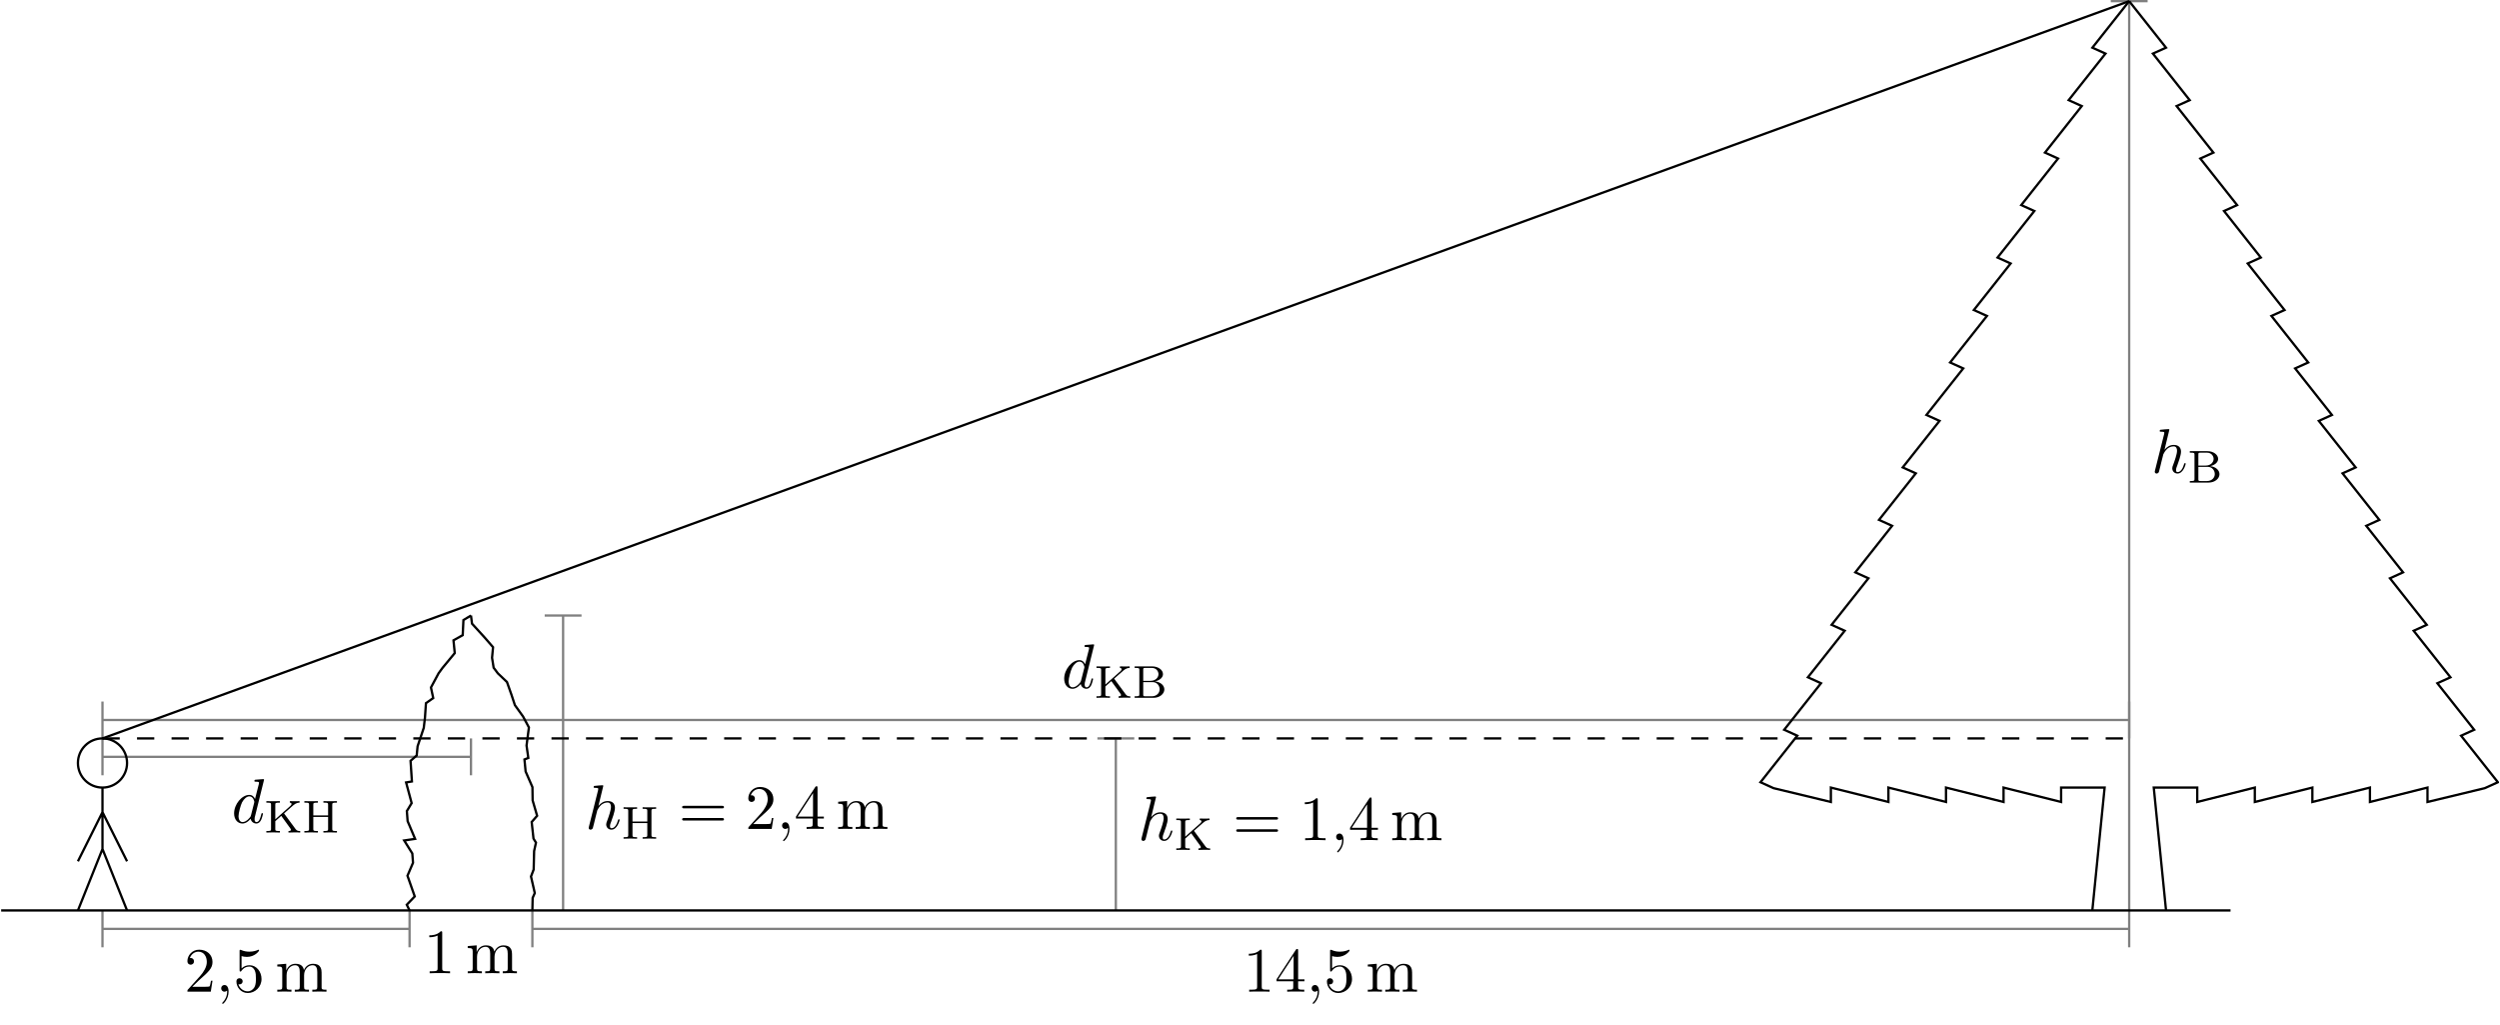
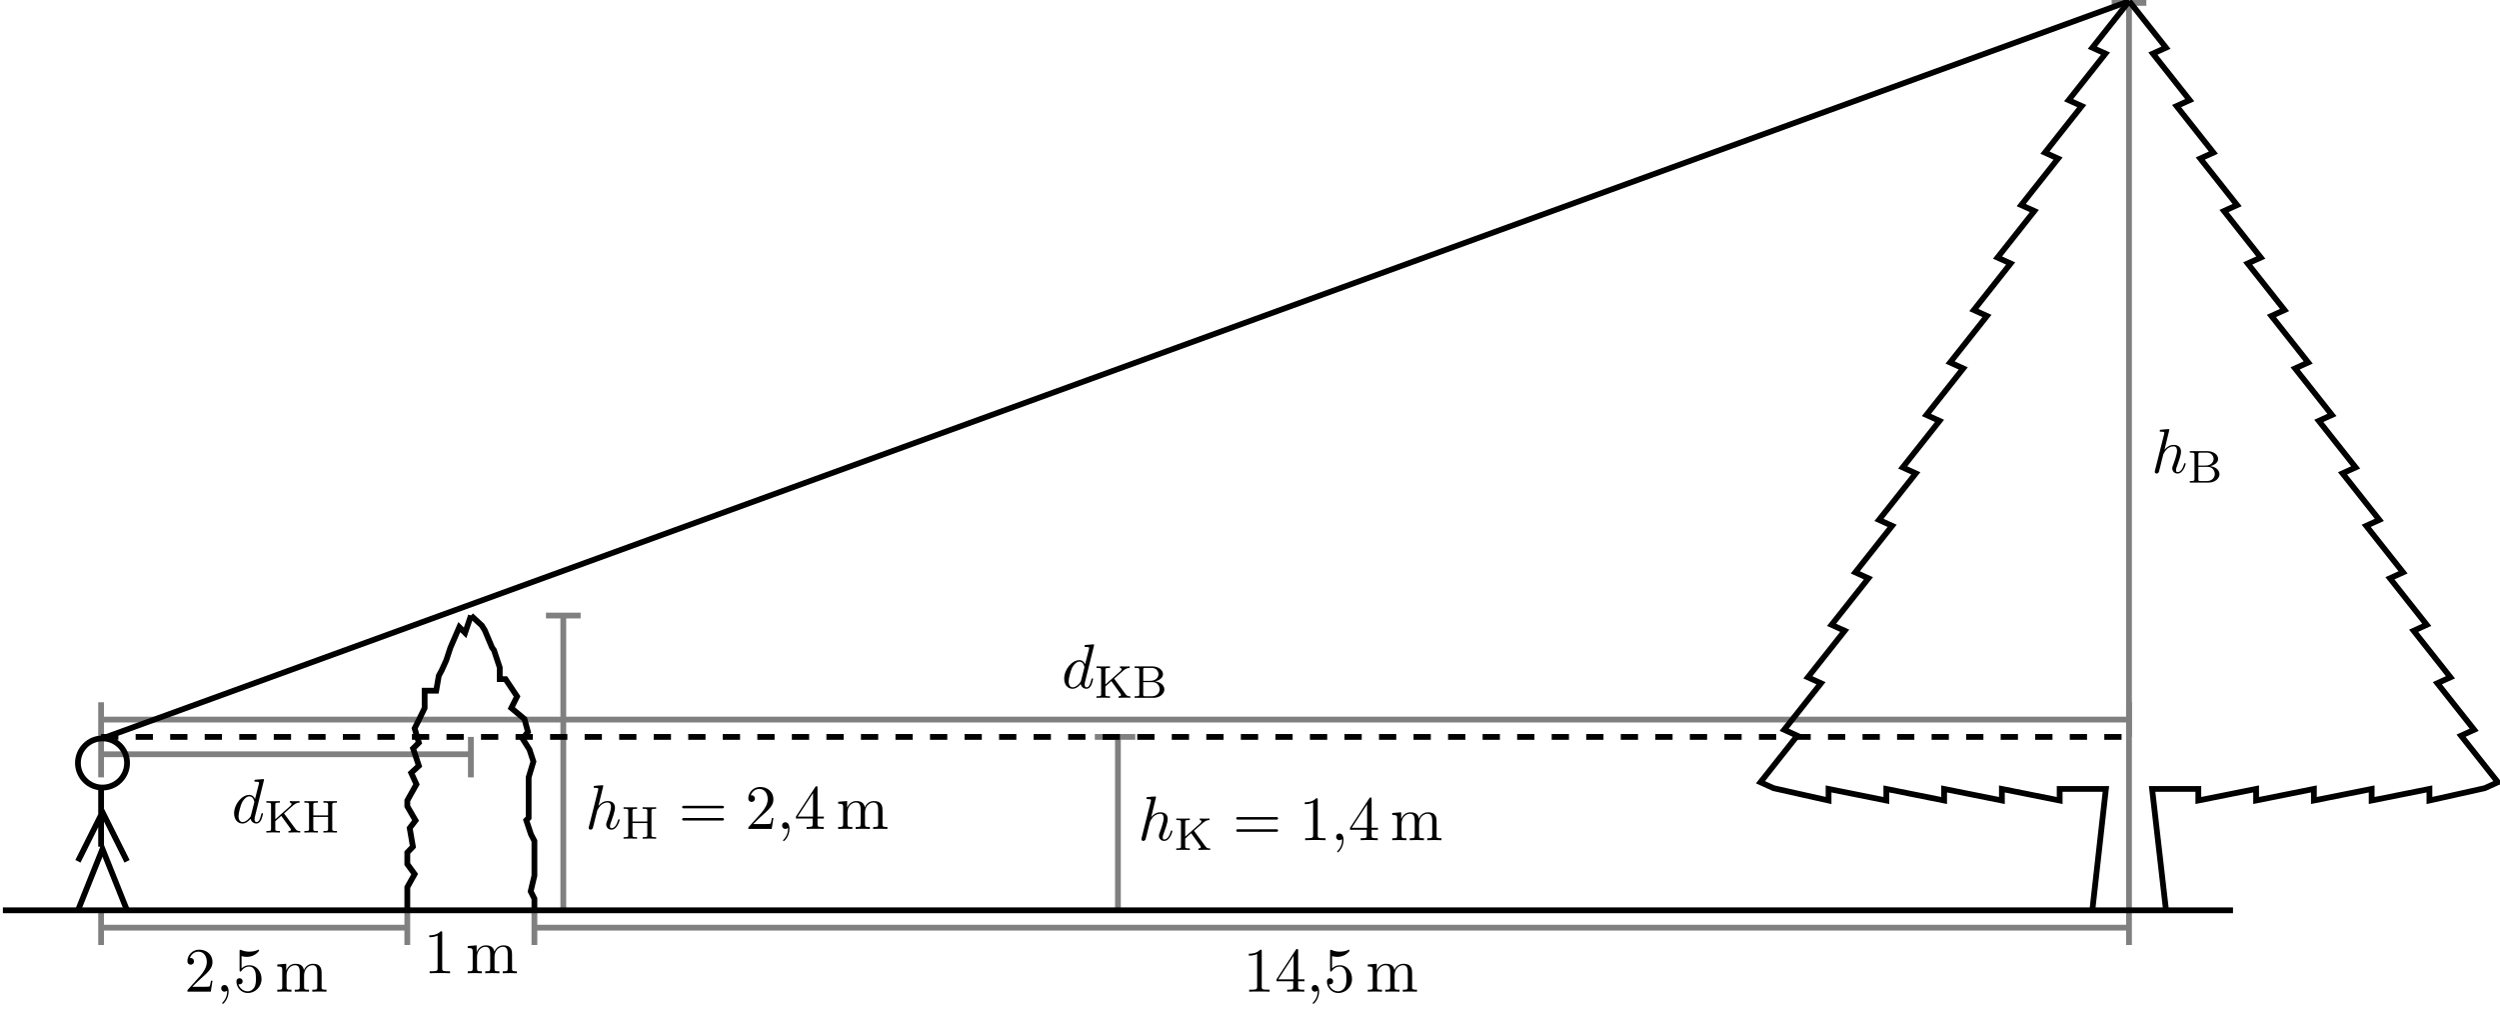
<svg xmlns="http://www.w3.org/2000/svg" xmlns:xlink="http://www.w3.org/1999/xlink" width="432.542pt" height="177.334pt" viewBox="0 0 432.542 177.334" version="1.1">
  <defs>
    <g>
      <symbol overflow="visible" id="glyph0-0">
        <path style="stroke:none;" d="" />
      </symbol>
      <symbol overflow="visible" id="glyph0-1">
-         <path style="stroke:none;" d="M 1.391 -0.844 L 2.547 -1.969 C 4.25 -3.469 4.891 -4.062 4.891 -5.141 C 4.891 -6.391 3.922 -7.266 2.578 -7.266 C 1.359 -7.266 0.547 -6.266 0.547 -5.297 C 0.547 -4.672 1.094 -4.672 1.125 -4.672 C 1.312 -4.672 1.688 -4.812 1.688 -5.25 C 1.688 -5.547 1.5 -5.828 1.109 -5.828 C 1.031 -5.828 1 -5.828 0.969 -5.812 C 1.219 -6.516 1.812 -6.922 2.438 -6.922 C 3.438 -6.922 3.906 -6.047 3.906 -5.141 C 3.906 -4.281 3.359 -3.406 2.766 -2.734 L 0.672 -0.406 C 0.547 -0.281 0.547 -0.266 0.547 0 L 4.594 0 L 4.891 -1.891 L 4.625 -1.891 C 4.562 -1.578 4.5 -1.094 4.391 -0.922 C 4.312 -0.844 3.594 -0.844 3.344 -0.844 Z M 1.391 -0.844 " />
+         <path style="stroke:none;" d="M 1.391 -0.844 L 2.547 -1.969 C 4.25 -3.469 4.891 -4.062 4.891 -5.141 C 4.891 -6.391 3.922 -7.266 2.578 -7.266 C 1.359 -7.266 0.547 -6.266 0.547 -5.297 C 0.547 -4.672 1.094 -4.672 1.125 -4.672 C 1.312 -4.672 1.688 -4.812 1.688 -5.25 C 1.688 -5.547 1.5 -5.828 1.109 -5.828 C 1.031 -5.828 1 -5.828 0.969 -5.812 C 1.219 -6.516 1.812 -6.922 2.438 -6.922 C 3.438 -6.922 3.906 -6.047 3.906 -5.141 C 3.906 -4.281 3.359 -3.406 2.766 -2.734 L 0.672 -0.406 C 0.547 -0.281 0.547 -0.266 0.547 0 L 4.594 0 L 4.891 -1.891 L 4.625 -1.891 C 4.562 -1.578 4.5 -1.094 4.391 -0.922 C 4.312 -0.844 3.594 -0.844 3.344 -0.844 Z " />
      </symbol>
      <symbol overflow="visible" id="glyph0-2">
-         <path style="stroke:none;" d="M 4.891 -2.188 C 4.891 -3.484 4 -4.578 2.828 -4.578 C 2.297 -4.578 1.828 -4.406 1.438 -4.031 L 1.438 -6.156 C 1.656 -6.078 2.016 -6.016 2.359 -6.016 C 3.703 -6.016 4.469 -7 4.469 -7.141 C 4.469 -7.203 4.438 -7.266 4.359 -7.266 C 4.359 -7.266 4.328 -7.266 4.281 -7.234 C 4.062 -7.125 3.516 -6.922 2.797 -6.922 C 2.359 -6.922 1.859 -6.984 1.344 -7.219 C 1.25 -7.25 1.234 -7.25 1.203 -7.25 C 1.094 -7.25 1.094 -7.172 1.094 -6.984 L 1.094 -3.766 C 1.094 -3.562 1.094 -3.484 1.25 -3.484 C 1.328 -3.484 1.359 -3.516 1.391 -3.578 C 1.516 -3.75 1.922 -4.344 2.797 -4.344 C 3.375 -4.344 3.641 -3.844 3.734 -3.641 C 3.906 -3.234 3.922 -2.812 3.922 -2.266 C 3.922 -1.891 3.922 -1.234 3.672 -0.781 C 3.406 -0.344 3 -0.062 2.5 -0.062 C 1.703 -0.062 1.078 -0.641 0.891 -1.281 C 0.922 -1.281 0.953 -1.266 1.078 -1.266 C 1.438 -1.266 1.625 -1.531 1.625 -1.797 C 1.625 -2.062 1.438 -2.328 1.078 -2.328 C 0.922 -2.328 0.547 -2.25 0.547 -1.75 C 0.547 -0.812 1.297 0.234 2.516 0.234 C 3.781 0.234 4.891 -0.812 4.891 -2.188 Z M 4.891 -2.188 " />
+         <path style="stroke:none;" d="M 4.891 -2.188 C 4.891 -3.484 4 -4.578 2.828 -4.578 C 2.297 -4.578 1.828 -4.406 1.438 -4.031 L 1.438 -6.156 C 1.656 -6.078 2.016 -6.016 2.359 -6.016 C 3.703 -6.016 4.469 -7 4.469 -7.141 C 4.469 -7.203 4.438 -7.266 4.359 -7.266 C 4.359 -7.266 4.328 -7.266 4.281 -7.234 C 4.062 -7.125 3.516 -6.922 2.797 -6.922 C 2.359 -6.922 1.859 -6.984 1.344 -7.219 C 1.25 -7.25 1.234 -7.25 1.203 -7.25 C 1.094 -7.25 1.094 -7.172 1.094 -6.984 L 1.094 -3.766 C 1.094 -3.562 1.094 -3.484 1.25 -3.484 C 1.328 -3.484 1.359 -3.516 1.391 -3.578 C 1.516 -3.75 1.922 -4.344 2.797 -4.344 C 3.375 -4.344 3.641 -3.844 3.734 -3.641 C 3.906 -3.234 3.922 -2.812 3.922 -2.266 C 3.922 -1.891 3.922 -1.234 3.672 -0.781 C 3.406 -0.344 3 -0.062 2.5 -0.062 C 1.703 -0.062 1.078 -0.641 0.891 -1.281 C 0.922 -1.281 0.953 -1.266 1.078 -1.266 C 1.438 -1.266 1.625 -1.531 1.625 -1.797 C 1.625 -2.062 1.438 -2.328 1.078 -2.328 C 0.922 -2.328 0.547 -2.25 0.547 -1.75 C 0.547 -0.812 1.297 0.234 2.516 0.234 C 3.781 0.234 4.891 -0.812 4.891 -2.188 Z " />
      </symbol>
      <symbol overflow="visible" id="glyph0-3">
-         <path style="stroke:none;" d="M 1.203 -3.75 L 1.203 -0.828 C 1.203 -0.344 1.078 -0.344 0.344 -0.344 L 0.344 0 C 0.734 -0.016 1.281 -0.031 1.578 -0.031 C 1.859 -0.031 2.438 -0.016 2.797 0 L 2.797 -0.344 C 2.078 -0.344 1.953 -0.344 1.953 -0.828 L 1.953 -2.828 C 1.953 -3.969 2.719 -4.578 3.422 -4.578 C 4.109 -4.578 4.234 -3.984 4.234 -3.375 L 4.234 -0.828 C 4.234 -0.344 4.109 -0.344 3.375 -0.344 L 3.375 0 C 3.766 -0.016 4.312 -0.031 4.609 -0.031 C 4.891 -0.031 5.469 -0.016 5.828 0 L 5.828 -0.344 C 5.109 -0.344 4.984 -0.344 4.984 -0.828 L 4.984 -2.828 C 4.984 -3.969 5.766 -4.578 6.453 -4.578 C 7.141 -4.578 7.266 -3.984 7.266 -3.375 L 7.266 -0.828 C 7.266 -0.344 7.141 -0.344 6.406 -0.344 L 6.406 0 C 6.797 -0.016 7.344 -0.031 7.641 -0.031 C 7.922 -0.031 8.5 -0.016 8.859 0 L 8.859 -0.344 C 8.297 -0.344 8.031 -0.344 8.016 -0.672 L 8.016 -2.75 C 8.016 -3.688 8.016 -4.031 7.672 -4.422 C 7.531 -4.609 7.172 -4.828 6.531 -4.828 C 5.609 -4.828 5.141 -4.172 4.953 -3.75 C 4.797 -4.703 3.984 -4.828 3.5 -4.828 C 2.703 -4.828 2.188 -4.359 1.891 -3.672 L 1.891 -4.828 L 0.344 -4.703 L 0.344 -4.359 C 1.109 -4.359 1.203 -4.281 1.203 -3.75 Z M 1.203 -3.75 " />
+         <path style="stroke:none;" d="M 1.203 -3.75 L 1.203 -0.828 C 1.203 -0.344 1.078 -0.344 0.344 -0.344 L 0.344 0 C 0.734 -0.016 1.281 -0.031 1.578 -0.031 C 1.859 -0.031 2.438 -0.016 2.797 0 L 2.797 -0.344 C 2.078 -0.344 1.953 -0.344 1.953 -0.828 L 1.953 -2.828 C 1.953 -3.969 2.719 -4.578 3.422 -4.578 C 4.109 -4.578 4.234 -3.984 4.234 -3.375 L 4.234 -0.828 C 4.234 -0.344 4.109 -0.344 3.375 -0.344 L 3.375 0 C 3.766 -0.016 4.312 -0.031 4.609 -0.031 C 4.891 -0.031 5.469 -0.016 5.828 0 L 5.828 -0.344 C 5.109 -0.344 4.984 -0.344 4.984 -0.828 L 4.984 -2.828 C 4.984 -3.969 5.766 -4.578 6.453 -4.578 C 7.141 -4.578 7.266 -3.984 7.266 -3.375 L 7.266 -0.828 C 7.266 -0.344 7.141 -0.344 6.406 -0.344 L 6.406 0 C 6.797 -0.016 7.344 -0.031 7.641 -0.031 C 7.922 -0.031 8.5 -0.016 8.859 0 L 8.859 -0.344 C 8.297 -0.344 8.031 -0.344 8.016 -0.672 L 8.016 -2.75 C 8.016 -3.688 8.016 -4.031 7.672 -4.422 C 7.531 -4.609 7.172 -4.828 6.531 -4.828 C 5.609 -4.828 5.141 -4.172 4.953 -3.75 C 4.797 -4.703 3.984 -4.828 3.5 -4.828 C 2.703 -4.828 2.188 -4.359 1.891 -3.672 L 1.891 -4.828 L 0.344 -4.703 L 0.344 -4.359 C 1.109 -4.359 1.203 -4.281 1.203 -3.75 Z " />
      </symbol>
      <symbol overflow="visible" id="glyph0-4">
-         <path style="stroke:none;" d="M 3.203 -6.984 C 3.203 -7.234 3.203 -7.266 2.953 -7.266 C 2.281 -6.562 1.312 -6.562 0.969 -6.562 L 0.969 -6.234 C 1.188 -6.234 1.828 -6.234 2.406 -6.516 L 2.406 -0.859 C 2.406 -0.469 2.359 -0.344 1.391 -0.344 L 1.031 -0.344 L 1.031 0 C 1.422 -0.031 2.359 -0.031 2.797 -0.031 C 3.234 -0.031 4.188 -0.031 4.562 0 L 4.562 -0.344 L 4.219 -0.344 C 3.234 -0.344 3.203 -0.453 3.203 -0.859 Z M 3.203 -6.984 " />
+         <path style="stroke:none;" d="M 3.203 -6.984 C 3.203 -7.234 3.203 -7.266 2.953 -7.266 C 2.281 -6.562 1.312 -6.562 0.969 -6.562 L 0.969 -6.234 C 1.188 -6.234 1.828 -6.234 2.406 -6.516 L 2.406 -0.859 C 2.406 -0.469 2.359 -0.344 1.391 -0.344 L 1.031 -0.344 L 1.031 0 C 1.422 -0.031 2.359 -0.031 2.797 -0.031 C 3.234 -0.031 4.188 -0.031 4.562 0 L 4.562 -0.344 L 4.219 -0.344 C 3.234 -0.344 3.203 -0.453 3.203 -0.859 Z " />
      </symbol>
      <symbol overflow="visible" id="glyph0-5">
-         <path style="stroke:none;" d="M 3.203 -1.797 L 3.203 -0.844 C 3.203 -0.453 3.188 -0.344 2.375 -0.344 L 2.156 -0.344 L 2.156 0 C 2.594 -0.031 3.156 -0.031 3.625 -0.031 C 4.078 -0.031 4.656 -0.031 5.109 0 L 5.109 -0.344 L 4.875 -0.344 C 4.062 -0.344 4.047 -0.453 4.047 -0.844 L 4.047 -1.797 L 5.141 -1.797 L 5.141 -2.141 L 4.047 -2.141 L 4.047 -7.094 C 4.047 -7.312 4.047 -7.391 3.875 -7.391 C 3.781 -7.391 3.734 -7.391 3.656 -7.25 L 0.312 -2.141 L 0.312 -1.797 Z M 3.266 -2.141 L 0.609 -2.141 L 3.266 -6.203 Z M 3.266 -2.141 " />
+         <path style="stroke:none;" d="M 3.203 -1.797 L 3.203 -0.844 C 3.203 -0.453 3.188 -0.344 2.375 -0.344 L 2.156 -0.344 L 2.156 0 C 2.594 -0.031 3.156 -0.031 3.625 -0.031 C 4.078 -0.031 4.656 -0.031 5.109 0 L 5.109 -0.344 L 4.875 -0.344 C 4.062 -0.344 4.047 -0.453 4.047 -0.844 L 4.047 -1.797 L 5.141 -1.797 L 5.141 -2.141 L 4.047 -2.141 L 4.047 -7.094 C 4.047 -7.312 4.047 -7.391 3.875 -7.391 C 3.781 -7.391 3.734 -7.391 3.656 -7.25 L 0.312 -2.141 L 0.312 -1.797 Z M 3.266 -2.141 L 0.609 -2.141 L 3.266 -6.203 Z " />
      </symbol>
      <symbol overflow="visible" id="glyph0-6">
-         <path style="stroke:none;" d="M 7.5 -3.562 C 7.656 -3.562 7.859 -3.562 7.859 -3.781 C 7.859 -4 7.656 -4 7.5 -4 L 0.969 -4 C 0.812 -4 0.609 -4 0.609 -3.781 C 0.609 -3.562 0.812 -3.562 0.984 -3.562 Z M 7.5 -1.453 C 7.656 -1.453 7.859 -1.453 7.859 -1.672 C 7.859 -1.891 7.656 -1.891 7.5 -1.891 L 0.984 -1.891 C 0.812 -1.891 0.609 -1.891 0.609 -1.672 C 0.609 -1.453 0.812 -1.453 0.969 -1.453 Z M 7.5 -1.453 " />
+         <path style="stroke:none;" d="M 7.5 -3.562 C 7.656 -3.562 7.859 -3.562 7.859 -3.781 C 7.859 -4 7.656 -4 7.5 -4 L 0.969 -4 C 0.812 -4 0.609 -4 0.609 -3.781 C 0.609 -3.562 0.812 -3.562 0.984 -3.562 Z M 7.5 -1.453 C 7.656 -1.453 7.859 -1.453 7.859 -1.672 C 7.859 -1.891 7.656 -1.891 7.5 -1.891 L 0.984 -1.891 C 0.812 -1.891 0.609 -1.891 0.609 -1.672 C 0.609 -1.453 0.812 -1.453 0.969 -1.453 Z " />
      </symbol>
      <symbol overflow="visible" id="glyph1-0">
        <path style="stroke:none;" d="" />
      </symbol>
      <symbol overflow="visible" id="glyph1-1">
-         <path style="stroke:none;" d="M 2.219 -0.016 C 2.219 -0.734 1.938 -1.156 1.516 -1.156 C 1.156 -1.156 0.938 -0.891 0.938 -0.578 C 0.938 -0.281 1.156 0 1.516 0 C 1.641 0 1.781 -0.047 1.891 -0.141 C 1.938 -0.156 1.938 -0.172 1.953 -0.172 C 1.969 -0.172 1.969 -0.156 1.969 -0.016 C 1.969 0.797 1.594 1.453 1.234 1.812 C 1.109 1.938 1.109 1.953 1.109 1.984 C 1.109 2.062 1.172 2.109 1.219 2.109 C 1.344 2.109 2.219 1.266 2.219 -0.016 Z M 2.219 -0.016 " />
+         <path style="stroke:none;" d="M 2.219 -0.016 C 2.219 -0.734 1.938 -1.156 1.516 -1.156 C 1.156 -1.156 0.938 -0.891 0.938 -0.578 C 0.938 -0.281 1.156 0 1.516 0 C 1.641 0 1.781 -0.047 1.891 -0.141 C 1.938 -0.156 1.938 -0.172 1.953 -0.172 C 1.969 -0.172 1.969 -0.156 1.969 -0.016 C 1.969 0.797 1.594 1.453 1.234 1.812 C 1.109 1.938 1.109 1.953 1.109 1.984 C 1.109 2.062 1.172 2.109 1.219 2.109 C 1.344 2.109 2.219 1.266 2.219 -0.016 Z " />
      </symbol>
      <symbol overflow="visible" id="glyph1-2">
-         <path style="stroke:none;" d="M 3.125 -7.453 C 3.125 -7.453 3.125 -7.562 2.984 -7.562 C 2.734 -7.562 1.938 -7.484 1.656 -7.453 C 1.578 -7.453 1.453 -7.438 1.453 -7.234 C 1.453 -7.109 1.547 -7.109 1.719 -7.109 C 2.234 -7.109 2.25 -7.031 2.25 -6.922 L 2.219 -6.703 L 0.641 -0.422 C 0.594 -0.266 0.594 -0.25 0.594 -0.188 C 0.594 0.062 0.812 0.125 0.922 0.125 C 1.094 0.125 1.266 -0.016 1.312 -0.156 L 1.531 -1 L 1.766 -1.969 C 1.828 -2.219 1.891 -2.453 1.953 -2.703 C 1.969 -2.766 2.062 -3.125 2.078 -3.203 C 2.109 -3.297 2.438 -3.906 2.812 -4.203 C 3.047 -4.375 3.391 -4.578 3.859 -4.578 C 4.328 -4.578 4.453 -4.203 4.453 -3.812 C 4.453 -3.234 4.031 -2.047 3.781 -1.375 C 3.688 -1.125 3.625 -1 3.625 -0.781 C 3.625 -0.266 4.016 0.125 4.531 0.125 C 5.547 0.125 5.953 -1.469 5.953 -1.562 C 5.953 -1.672 5.859 -1.672 5.828 -1.672 C 5.719 -1.672 5.719 -1.641 5.656 -1.469 C 5.5 -0.891 5.141 -0.125 4.547 -0.125 C 4.359 -0.125 4.281 -0.234 4.281 -0.484 C 4.281 -0.75 4.391 -1.016 4.484 -1.25 C 4.656 -1.719 5.141 -3.016 5.141 -3.656 C 5.141 -4.359 4.719 -4.828 3.891 -4.828 C 3.203 -4.828 2.688 -4.484 2.281 -3.984 Z M 3.125 -7.453 " />
+         <path style="stroke:none;" d="M 3.125 -7.453 C 3.125 -7.453 3.125 -7.562 2.984 -7.562 C 2.734 -7.562 1.938 -7.484 1.656 -7.453 C 1.578 -7.453 1.453 -7.438 1.453 -7.234 C 1.453 -7.109 1.547 -7.109 1.719 -7.109 C 2.234 -7.109 2.25 -7.031 2.25 -6.922 L 2.219 -6.703 L 0.641 -0.422 C 0.594 -0.266 0.594 -0.25 0.594 -0.188 C 0.594 0.062 0.812 0.125 0.922 0.125 C 1.094 0.125 1.266 -0.016 1.312 -0.156 L 1.531 -1 L 1.766 -1.969 C 1.828 -2.219 1.891 -2.453 1.953 -2.703 C 1.969 -2.766 2.062 -3.125 2.078 -3.203 C 2.109 -3.297 2.438 -3.906 2.812 -4.203 C 3.047 -4.375 3.391 -4.578 3.859 -4.578 C 4.328 -4.578 4.453 -4.203 4.453 -3.812 C 4.453 -3.234 4.031 -2.047 3.781 -1.375 C 3.688 -1.125 3.625 -1 3.625 -0.781 C 3.625 -0.266 4.016 0.125 4.531 0.125 C 5.547 0.125 5.953 -1.469 5.953 -1.562 C 5.953 -1.672 5.859 -1.672 5.828 -1.672 C 5.719 -1.672 5.719 -1.641 5.656 -1.469 C 5.5 -0.891 5.141 -0.125 4.547 -0.125 C 4.359 -0.125 4.281 -0.234 4.281 -0.484 C 4.281 -0.75 4.391 -1.016 4.484 -1.25 C 4.656 -1.719 5.141 -3.016 5.141 -3.656 C 5.141 -4.359 4.719 -4.828 3.891 -4.828 C 3.203 -4.828 2.688 -4.484 2.281 -3.984 Z " />
      </symbol>
      <symbol overflow="visible" id="glyph1-3">
-         <path style="stroke:none;" d="M 5.625 -7.453 C 5.625 -7.453 5.625 -7.562 5.484 -7.562 C 5.328 -7.562 4.281 -7.469 4.094 -7.453 C 4.016 -7.438 3.953 -7.391 3.953 -7.234 C 3.953 -7.109 4.047 -7.109 4.203 -7.109 C 4.734 -7.109 4.75 -7.031 4.75 -6.922 L 4.719 -6.703 L 4.062 -4.125 C 3.875 -4.531 3.562 -4.828 3.062 -4.828 C 1.781 -4.828 0.438 -3.219 0.438 -1.625 C 0.438 -0.594 1.031 0.125 1.891 0.125 C 2.109 0.125 2.656 0.078 3.297 -0.703 C 3.391 -0.234 3.781 0.125 4.297 0.125 C 4.672 0.125 4.922 -0.125 5.109 -0.484 C 5.297 -0.875 5.438 -1.531 5.438 -1.562 C 5.438 -1.672 5.328 -1.672 5.297 -1.672 C 5.188 -1.672 5.188 -1.625 5.141 -1.469 C 4.969 -0.766 4.766 -0.125 4.312 -0.125 C 4.031 -0.125 3.984 -0.406 3.984 -0.625 C 3.984 -0.891 4.016 -0.953 4.062 -1.141 Z M 3.359 -1.297 C 3.297 -1.094 3.297 -1.078 3.141 -0.891 C 2.656 -0.297 2.219 -0.125 1.906 -0.125 C 1.359 -0.125 1.203 -0.719 1.203 -1.141 C 1.203 -1.688 1.562 -3.031 1.812 -3.531 C 2.156 -4.172 2.641 -4.578 3.078 -4.578 C 3.781 -4.578 3.938 -3.688 3.938 -3.625 C 3.938 -3.562 3.922 -3.484 3.906 -3.438 Z M 3.359 -1.297 " />
+         <path style="stroke:none;" d="M 5.625 -7.453 C 5.625 -7.453 5.625 -7.562 5.484 -7.562 C 5.328 -7.562 4.281 -7.469 4.094 -7.453 C 4.016 -7.438 3.953 -7.391 3.953 -7.234 C 3.953 -7.109 4.047 -7.109 4.203 -7.109 C 4.734 -7.109 4.75 -7.031 4.75 -6.922 L 4.719 -6.703 L 4.062 -4.125 C 3.875 -4.531 3.562 -4.828 3.062 -4.828 C 1.781 -4.828 0.438 -3.219 0.438 -1.625 C 0.438 -0.594 1.031 0.125 1.891 0.125 C 2.109 0.125 2.656 0.078 3.297 -0.703 C 3.391 -0.234 3.781 0.125 4.297 0.125 C 4.672 0.125 4.922 -0.125 5.109 -0.484 C 5.297 -0.875 5.438 -1.531 5.438 -1.562 C 5.438 -1.672 5.328 -1.672 5.297 -1.672 C 5.188 -1.672 5.188 -1.625 5.141 -1.469 C 4.969 -0.766 4.766 -0.125 4.312 -0.125 C 4.031 -0.125 3.984 -0.406 3.984 -0.625 C 3.984 -0.891 4.016 -0.953 4.062 -1.141 Z M 3.359 -1.297 C 3.297 -1.094 3.297 -1.078 3.141 -0.891 C 2.656 -0.297 2.219 -0.125 1.906 -0.125 C 1.359 -0.125 1.203 -0.719 1.203 -1.141 C 1.203 -1.688 1.562 -3.031 1.812 -3.531 C 2.156 -4.172 2.641 -4.578 3.078 -4.578 C 3.781 -4.578 3.938 -3.688 3.938 -3.625 C 3.938 -3.562 3.922 -3.484 3.906 -3.438 Z " />
      </symbol>
      <symbol overflow="visible" id="glyph2-0">
        <path style="stroke:none;" d="" />
      </symbol>
      <symbol overflow="visible" id="glyph2-1">
-         <path style="stroke:none;" d="M 3.406 -3.312 L 4.969 -4.688 C 5.484 -5.156 5.906 -5.172 6.094 -5.172 L 6.094 -5.438 C 5.781 -5.422 5.766 -5.422 5.359 -5.422 C 4.953 -5.422 4.922 -5.422 4.406 -5.438 L 4.406 -5.172 C 4.562 -5.172 4.703 -5.094 4.703 -4.938 C 4.703 -4.875 4.672 -4.766 4.531 -4.641 L 1.891 -2.297 L 1.891 -4.797 C 1.891 -5.094 1.906 -5.172 2.516 -5.172 L 2.688 -5.172 L 2.688 -5.438 C 2.016 -5.422 2 -5.422 1.516 -5.422 C 1.047 -5.422 1.031 -5.422 0.344 -5.438 L 0.344 -5.172 L 0.531 -5.172 C 1.141 -5.172 1.156 -5.094 1.156 -4.797 L 1.156 -0.641 C 1.156 -0.344 1.141 -0.266 0.531 -0.266 L 0.344 -0.266 L 0.344 0 C 1.031 -0.031 1.047 -0.031 1.516 -0.031 C 2 -0.031 2.016 -0.031 2.688 0 L 2.688 -0.266 L 2.516 -0.266 C 1.906 -0.266 1.891 -0.344 1.891 -0.641 L 1.891 -1.969 L 2.922 -2.891 L 4.469 -0.75 C 4.547 -0.656 4.594 -0.578 4.594 -0.484 C 4.594 -0.266 4.312 -0.266 4.172 -0.266 L 4.172 0 C 4.859 -0.031 4.875 -0.031 5.266 -0.031 C 5.484 -0.031 5.922 -0.031 6.203 0 L 6.203 -0.266 C 5.922 -0.266 5.656 -0.266 5.422 -0.578 Z M 3.406 -3.312 " />
+         <path style="stroke:none;" d="M 3.406 -3.312 L 4.969 -4.688 C 5.484 -5.156 5.906 -5.172 6.094 -5.172 L 6.094 -5.438 C 5.781 -5.422 5.766 -5.422 5.359 -5.422 C 4.953 -5.422 4.922 -5.422 4.406 -5.438 L 4.406 -5.172 C 4.562 -5.172 4.703 -5.094 4.703 -4.938 C 4.703 -4.875 4.672 -4.766 4.531 -4.641 L 1.891 -2.297 L 1.891 -4.797 C 1.891 -5.094 1.906 -5.172 2.516 -5.172 L 2.688 -5.172 L 2.688 -5.438 C 2.016 -5.422 2 -5.422 1.516 -5.422 C 1.047 -5.422 1.031 -5.422 0.344 -5.438 L 0.344 -5.172 L 0.531 -5.172 C 1.141 -5.172 1.156 -5.094 1.156 -4.797 L 1.156 -0.641 C 1.156 -0.344 1.141 -0.266 0.531 -0.266 L 0.344 -0.266 L 0.344 0 C 1.031 -0.031 1.047 -0.031 1.516 -0.031 C 2 -0.031 2.016 -0.031 2.688 0 L 2.688 -0.266 L 2.516 -0.266 C 1.906 -0.266 1.891 -0.344 1.891 -0.641 L 1.891 -1.969 L 2.922 -2.891 L 4.469 -0.75 C 4.547 -0.656 4.594 -0.578 4.594 -0.484 C 4.594 -0.266 4.312 -0.266 4.172 -0.266 L 4.172 0 C 4.859 -0.031 4.875 -0.031 5.266 -0.031 C 5.484 -0.031 5.922 -0.031 6.203 0 L 6.203 -0.266 C 5.922 -0.266 5.656 -0.266 5.422 -0.578 Z " />
      </symbol>
      <symbol overflow="visible" id="glyph2-2">
-         <path style="stroke:none;" d="M 0.375 -5.438 L 0.375 -5.172 L 0.562 -5.172 C 1.172 -5.172 1.188 -5.094 1.188 -4.797 L 1.188 -0.641 C 1.188 -0.344 1.172 -0.266 0.562 -0.266 L 0.375 -0.266 L 0.375 0 L 3.641 0 C 4.734 0 5.516 -0.703 5.516 -1.453 C 5.516 -2.109 4.906 -2.734 3.906 -2.844 C 4.766 -3.031 5.281 -3.547 5.281 -4.094 C 5.281 -4.812 4.484 -5.438 3.406 -5.438 Z M 1.859 -2.938 L 1.859 -4.859 C 1.859 -5.125 1.875 -5.172 2.25 -5.172 L 3.359 -5.172 C 4.141 -5.172 4.5 -4.562 4.5 -4.094 C 4.5 -3.547 4.031 -2.938 3.109 -2.938 Z M 2.25 -0.266 C 1.875 -0.266 1.859 -0.312 1.859 -0.594 L 1.859 -2.719 L 3.484 -2.719 C 4.25 -2.719 4.703 -2.094 4.703 -1.469 C 4.703 -0.828 4.172 -0.266 3.359 -0.266 Z M 2.25 -0.266 " />
+         <path style="stroke:none;" d="M 0.375 -5.438 L 0.375 -5.172 L 0.562 -5.172 C 1.172 -5.172 1.188 -5.094 1.188 -4.797 L 1.188 -0.641 C 1.188 -0.344 1.172 -0.266 0.562 -0.266 L 0.375 -0.266 L 0.375 0 L 3.641 0 C 4.734 0 5.516 -0.703 5.516 -1.453 C 5.516 -2.109 4.906 -2.734 3.906 -2.844 C 4.766 -3.031 5.281 -3.547 5.281 -4.094 C 5.281 -4.812 4.484 -5.438 3.406 -5.438 Z M 1.859 -2.938 L 1.859 -4.859 C 1.859 -5.125 1.875 -5.172 2.25 -5.172 L 3.359 -5.172 C 4.141 -5.172 4.5 -4.562 4.5 -4.094 C 4.5 -3.547 4.031 -2.938 3.109 -2.938 Z M 2.25 -0.266 C 1.875 -0.266 1.859 -0.312 1.859 -0.594 L 1.859 -2.719 L 3.484 -2.719 C 4.25 -2.719 4.703 -2.094 4.703 -1.469 C 4.703 -0.828 4.172 -0.266 3.359 -0.266 Z " />
      </symbol>
      <symbol overflow="visible" id="glyph2-3">
-         <path style="stroke:none;" d="M 5.172 -4.797 C 5.172 -5.094 5.203 -5.172 5.812 -5.172 L 5.984 -5.172 L 5.984 -5.438 C 5.312 -5.422 5.297 -5.422 4.812 -5.422 C 4.328 -5.422 4.312 -5.422 3.641 -5.438 L 3.641 -5.172 L 3.812 -5.172 C 4.438 -5.172 4.453 -5.094 4.453 -4.797 L 4.453 -2.969 L 1.891 -2.969 L 1.891 -4.797 C 1.891 -5.094 1.906 -5.172 2.516 -5.172 L 2.688 -5.172 L 2.688 -5.438 C 2.016 -5.422 2 -5.422 1.516 -5.422 C 1.047 -5.422 1.031 -5.422 0.344 -5.438 L 0.344 -5.172 L 0.531 -5.172 C 1.141 -5.172 1.156 -5.094 1.156 -4.797 L 1.156 -0.641 C 1.156 -0.344 1.141 -0.266 0.531 -0.266 L 0.344 -0.266 L 0.344 0 C 1.031 -0.031 1.047 -0.031 1.516 -0.031 C 2 -0.031 2.016 -0.031 2.688 0 L 2.688 -0.266 L 2.516 -0.266 C 1.906 -0.266 1.891 -0.344 1.891 -0.641 L 1.891 -2.703 L 4.453 -2.703 L 4.453 -0.641 C 4.453 -0.344 4.438 -0.266 3.812 -0.266 L 3.641 -0.266 L 3.641 0 C 4.312 -0.031 4.328 -0.031 4.812 -0.031 C 5.297 -0.031 5.312 -0.031 5.984 0 L 5.984 -0.266 L 5.812 -0.266 C 5.203 -0.266 5.172 -0.344 5.172 -0.641 Z M 5.172 -4.797 " />
+         <path style="stroke:none;" d="M 5.172 -4.797 C 5.172 -5.094 5.203 -5.172 5.812 -5.172 L 5.984 -5.172 L 5.984 -5.438 C 5.312 -5.422 5.297 -5.422 4.812 -5.422 C 4.328 -5.422 4.312 -5.422 3.641 -5.438 L 3.641 -5.172 L 3.812 -5.172 C 4.438 -5.172 4.453 -5.094 4.453 -4.797 L 4.453 -2.969 L 1.891 -2.969 L 1.891 -4.797 C 1.891 -5.094 1.906 -5.172 2.516 -5.172 L 2.688 -5.172 L 2.688 -5.438 C 2.016 -5.422 2 -5.422 1.516 -5.422 C 1.047 -5.422 1.031 -5.422 0.344 -5.438 L 0.344 -5.172 L 0.531 -5.172 C 1.141 -5.172 1.156 -5.094 1.156 -4.797 L 1.156 -0.641 C 1.156 -0.344 1.141 -0.266 0.531 -0.266 L 0.344 -0.266 L 0.344 0 C 1.031 -0.031 1.047 -0.031 1.516 -0.031 C 2 -0.031 2.016 -0.031 2.688 0 L 2.688 -0.266 L 2.516 -0.266 C 1.906 -0.266 1.891 -0.344 1.891 -0.641 L 1.891 -2.703 L 4.453 -2.703 L 4.453 -0.641 C 4.453 -0.344 4.438 -0.266 3.812 -0.266 L 3.641 -0.266 L 3.641 0 C 4.312 -0.031 4.328 -0.031 4.812 -0.031 C 5.297 -0.031 5.312 -0.031 5.984 0 L 5.984 -0.266 L 5.812 -0.266 C 5.203 -0.266 5.172 -0.344 5.172 -0.641 Z " />
      </symbol>
    </g>
-     <clipPath id="clip1">
-       <path d="M 362 0 L 432.543 0 L 432.543 164 L 362 164 Z M 362 0 " />
-     </clipPath>
  </defs>
  <g id="surface1">
-     <path style="fill:none;stroke-width:0.399;stroke-linecap:butt;stroke-linejoin:miter;stroke:rgb(50%,50%,50%);stroke-opacity:1;stroke-miterlimit:10;" d="M -0.002 -0.001 L -0.002 -6.376 M -0.002 -3.189 L 53.151 -3.189 M 53.151 -6.376 L 53.151 -0.001 " transform="matrix(1,0,0,-1,17.74,157.522)" />
+     <path style="fill:none;stroke-width:1;stroke-linecap:butt;stroke-linejoin:miter;stroke:rgb(50%,50%,50%);stroke-opacity:1;stroke-miterlimit:10;" d="M -0.24 0.022 L -0.24 -5.978 M -0.24 -2.978 L 52.76 -2.978 M 52.76 -5.978 L 52.76 0.022 " transform="matrix(1,0,0,-1,17.74,157.522)" />
    <g style="fill:rgb(0%,0%,0%);fill-opacity:1;">
      <use xlink:href="#glyph0-1" x="31.89" y="171.577" />
    </g>
    <g style="fill:rgb(0%,0%,0%);fill-opacity:1;">
      <use xlink:href="#glyph1-1" x="37.345" y="171.577" />
    </g>
    <g style="fill:rgb(0%,0%,0%);fill-opacity:1;">
      <use xlink:href="#glyph0-2" x="40.375" y="171.577" />
    </g>
    <g style="fill:rgb(0%,0%,0%);fill-opacity:1;">
      <use xlink:href="#glyph0-3" x="47.651" y="171.577" />
    </g>
-     <path style="fill:none;stroke-width:0.399;stroke-linecap:butt;stroke-linejoin:miter;stroke:rgb(50%,50%,50%);stroke-opacity:1;stroke-miterlimit:10;" d="M 74.408 -0.001 L 74.408 -6.376 M 74.408 -3.189 L 350.791 -3.189 M 350.791 -6.376 L 350.791 -0.001 " transform="matrix(1,0,0,-1,17.74,157.522)" />
+     <path style="fill:none;stroke-width:1;stroke-linecap:butt;stroke-linejoin:miter;stroke:rgb(50%,50%,50%);stroke-opacity:1;stroke-miterlimit:10;" d="M 74.76 0.022 L 74.76 -5.978 M 74.76 -2.978 L 350.76 -2.978 M 350.76 -5.978 L 350.76 0.022 " transform="matrix(1,0,0,-1,17.74,157.522)" />
    <g style="fill:rgb(0%,0%,0%);fill-opacity:1;">
      <use xlink:href="#glyph0-4" x="215.186" y="171.577" />
      <use xlink:href="#glyph0-5" x="220.641" y="171.577" />
    </g>
    <g style="fill:rgb(0%,0%,0%);fill-opacity:1;">
      <use xlink:href="#glyph1-1" x="226.096" y="171.577" />
    </g>
    <g style="fill:rgb(0%,0%,0%);fill-opacity:1;">
      <use xlink:href="#glyph0-2" x="229.126" y="171.577" />
    </g>
    <g style="fill:rgb(0%,0%,0%);fill-opacity:1;">
      <use xlink:href="#glyph0-3" x="236.402" y="171.577" />
    </g>
    <g style="fill:rgb(0%,0%,0%);fill-opacity:1;">
      <use xlink:href="#glyph0-4" x="73.337" y="168.388" />
    </g>
    <g style="fill:rgb(0%,0%,0%);fill-opacity:1;">
      <use xlink:href="#glyph0-3" x="80.613" y="168.388" />
    </g>
-     <path style="fill:none;stroke-width:0.399;stroke-linecap:butt;stroke-linejoin:miter;stroke:rgb(50%,50%,50%);stroke-opacity:1;stroke-miterlimit:10;" d="M 175.397 -0.001 L 175.397 29.764 M 172.205 29.764 L 178.584 29.764 " transform="matrix(1,0,0,-1,17.74,157.522)" />
+     <path style="fill:none;stroke-width:1;stroke-linecap:butt;stroke-linejoin:miter;stroke:rgb(50%,50%,50%);stroke-opacity:1;stroke-miterlimit:10;" d="M 175.76 0.022 L 175.76 30.022 M 171.76 30.022 L 178.76 30.022 " transform="matrix(1,0,0,-1,17.74,157.522)" />
    <g style="fill:rgb(0%,0%,0%);fill-opacity:1;">
      <use xlink:href="#glyph1-2" x="196.968" y="145.368" />
    </g>
    <g style="fill:rgb(0%,0%,0%);fill-opacity:1;">
      <use xlink:href="#glyph2-1" x="203.254" y="147.056" />
    </g>
    <g style="fill:rgb(0%,0%,0%);fill-opacity:1;">
      <use xlink:href="#glyph0-6" x="213.36" y="145.368" />
    </g>
    <g style="fill:rgb(0%,0%,0%);fill-opacity:1;">
      <use xlink:href="#glyph0-4" x="224.878" y="145.368" />
    </g>
    <g style="fill:rgb(0%,0%,0%);fill-opacity:1;">
      <use xlink:href="#glyph1-1" x="230.33" y="145.368" />
    </g>
    <g style="fill:rgb(0%,0%,0%);fill-opacity:1;">
      <use xlink:href="#glyph0-5" x="233.36" y="145.368" />
    </g>
    <g style="fill:rgb(0%,0%,0%);fill-opacity:1;">
      <use xlink:href="#glyph0-3" x="240.636" y="145.368" />
    </g>
-     <path style="fill:none;stroke-width:0.399;stroke-linecap:butt;stroke-linejoin:miter;stroke:rgb(50%,50%,50%);stroke-opacity:1;stroke-miterlimit:10;" d="M 350.791 -0.001 L 350.791 157.323 M 347.604 157.323 L 353.983 157.323 " transform="matrix(1,0,0,-1,17.74,157.522)" />
+     <path style="fill:none;stroke-width:1;stroke-linecap:butt;stroke-linejoin:miter;stroke:rgb(50%,50%,50%);stroke-opacity:1;stroke-miterlimit:10;" d="M 350.76 0.022 L 350.76 157.022 M 347.76 157.022 L 353.76 157.022 " transform="matrix(1,0,0,-1,17.74,157.522)" />
    <g style="fill:rgb(0%,0%,0%);fill-opacity:1;">
      <use xlink:href="#glyph1-2" x="372.362" y="81.805" />
    </g>
    <g style="fill:rgb(0%,0%,0%);fill-opacity:1;">
      <use xlink:href="#glyph2-2" x="378.647" y="83.493" />
    </g>
-     <path style="fill:none;stroke-width:0.399;stroke-linecap:butt;stroke-linejoin:miter;stroke:rgb(50%,50%,50%);stroke-opacity:1;stroke-miterlimit:10;" d="M 79.725 -0.001 L 79.725 51.026 M 76.537 51.026 L 82.916 51.026 " transform="matrix(1,0,0,-1,17.74,157.522)" />
+     <path style="fill:none;stroke-width:1;stroke-linecap:butt;stroke-linejoin:miter;stroke:rgb(50%,50%,50%);stroke-opacity:1;stroke-miterlimit:10;" d="M 79.76 0.022 L 79.76 51.022 M 76.76 51.022 L 82.76 51.022 " transform="matrix(1,0,0,-1,17.74,157.522)" />
    <g style="fill:rgb(0%,0%,0%);fill-opacity:1;">
      <use xlink:href="#glyph1-2" x="101.299" y="143.422" />
    </g>
    <g style="fill:rgb(0%,0%,0%);fill-opacity:1;">
      <use xlink:href="#glyph2-3" x="107.585" y="145.11" />
    </g>
    <g style="fill:rgb(0%,0%,0%);fill-opacity:1;">
      <use xlink:href="#glyph0-6" x="117.456" y="143.422" />
    </g>
    <g style="fill:rgb(0%,0%,0%);fill-opacity:1;">
      <use xlink:href="#glyph0-1" x="128.974" y="143.422" />
    </g>
    <g style="fill:rgb(0%,0%,0%);fill-opacity:1;">
      <use xlink:href="#glyph1-1" x="134.426" y="143.422" />
    </g>
    <g style="fill:rgb(0%,0%,0%);fill-opacity:1;">
      <use xlink:href="#glyph0-5" x="137.456" y="143.422" />
    </g>
    <g style="fill:rgb(0%,0%,0%);fill-opacity:1;">
      <use xlink:href="#glyph0-3" x="144.732" y="143.422" />
    </g>
-     <path style="fill:none;stroke-width:0.399;stroke-linecap:butt;stroke-linejoin:miter;stroke:rgb(50%,50%,50%);stroke-opacity:1;stroke-miterlimit:10;" d="M -0.002 29.764 L -0.002 23.385 M -0.002 26.577 L 63.78 26.577 M 63.78 23.385 L 63.78 29.764 " transform="matrix(1,0,0,-1,17.74,157.522)" />
+     <path style="fill:none;stroke-width:1;stroke-linecap:butt;stroke-linejoin:miter;stroke:rgb(50%,50%,50%);stroke-opacity:1;stroke-miterlimit:10;" d="M -0.24 30.022 L -0.24 23.022 M -0.24 27.022 L 63.76 27.022 M 63.76 23.022 L 63.76 30.022 " transform="matrix(1,0,0,-1,17.74,157.522)" />
    <g style="fill:rgb(0%,0%,0%);fill-opacity:1;">
      <use xlink:href="#glyph1-3" x="40.081" y="142.359" />
    </g>
    <g style="fill:rgb(0%,0%,0%);fill-opacity:1;">
      <use xlink:href="#glyph2-1" x="45.759" y="144.047" />
      <use xlink:href="#glyph2-3" x="52.338" y="144.047" />
    </g>
-     <path style="fill:none;stroke-width:0.399;stroke-linecap:butt;stroke-linejoin:miter;stroke:rgb(50%,50%,50%);stroke-opacity:1;stroke-miterlimit:10;" d="M -0.002 29.764 L -0.002 36.143 M -0.002 32.952 L 350.791 32.952 M 350.791 36.143 L 350.791 29.764 " transform="matrix(1,0,0,-1,17.74,157.522)" />
+     <path style="fill:none;stroke-width:1;stroke-linecap:butt;stroke-linejoin:miter;stroke:rgb(50%,50%,50%);stroke-opacity:1;stroke-miterlimit:10;" d="M -0.24 30.022 L -0.24 36.022 M -0.24 33.022 L 350.76 33.022 M 350.76 36.022 L 350.76 30.022 " transform="matrix(1,0,0,-1,17.74,157.522)" />
    <g style="fill:rgb(0%,0%,0%);fill-opacity:1;">
      <use xlink:href="#glyph1-3" x="183.759" y="119.046" />
    </g>
    <g style="fill:rgb(0%,0%,0%);fill-opacity:1;">
      <use xlink:href="#glyph2-1" x="189.437" y="120.734" />
      <use xlink:href="#glyph2-2" x="196.016" y="120.734" />
    </g>
-     <path style="fill:none;stroke-width:0.399;stroke-linecap:butt;stroke-linejoin:miter;stroke:rgb(0%,0%,0%);stroke-opacity:1;stroke-miterlimit:10;" d="M -4.252 -0.001 L -0.002 10.631 L 4.252 -0.001 M -0.002 10.631 L -0.002 21.26 M -4.252 8.502 L -0.002 17.006 L 4.252 8.502 M 4.252 25.51 C 4.252 27.862 2.35 29.764 -0.002 29.764 C -2.349 29.764 -4.252 27.862 -4.252 25.51 C -4.252 23.163 -2.349 21.26 -0.002 21.26 C 2.35 21.26 4.252 23.163 4.252 25.51 Z M 4.252 25.51 " transform="matrix(1,0,0,-1,17.74,157.522)" />
-     <path style="fill:none;stroke-width:0.399;stroke-linecap:butt;stroke-linejoin:miter;stroke:rgb(0%,0%,0%);stroke-opacity:1;stroke-miterlimit:10;" d="M 63.78 51.026 L 62.475 50.245 L 62.35 47.631 L 60.752 46.733 L 60.971 44.526 L 58.858 41.971 L 58.174 41.034 L 56.854 38.573 L 57.244 36.745 L 55.987 35.862 L 55.819 33.389 L 55.608 31.592 L 54.541 28.405 L 54.385 26.815 L 53.322 25.885 L 53.557 22.315 L 52.549 22.147 L 53.51 18.569 L 52.682 17.194 L 52.815 15.448 L 54.108 12.385 L 52.217 12.108 L 53.627 9.854 L 53.748 8.245 L 52.787 6.006 L 54.045 2.424 L 52.666 0.987 L 53.151 0.01 " transform="matrix(1,0,0,-1,17.74,157.522)" />
-     <path style="fill:none;stroke-width:0.399;stroke-linecap:butt;stroke-linejoin:miter;stroke:rgb(0%,0%,0%);stroke-opacity:1;stroke-miterlimit:10;" d="M 63.78 51.026 L 63.959 49.62 L 66.17 47.194 L 67.6 45.545 L 67.428 43.713 L 67.701 42.002 L 68.432 41.022 L 70.01 39.522 L 70.795 37.299 L 71.381 35.522 L 72.791 33.561 L 73.807 31.663 L 73.397 28.53 L 73.705 26.385 L 73.037 26.124 L 73.237 24.042 L 74.42 21.327 L 74.451 19.042 L 75.229 16.377 L 74.287 15.303 L 74.6 12.436 L 75.03 11.733 L 74.709 10.28 L 74.631 7.085 L 74.17 5.87 L 74.823 3.006 L 74.455 2.174 L 74.408 0.014 " transform="matrix(1,0,0,-1,17.74,157.522)" />
-     <path style="fill:none;stroke-width:0.399;stroke-linecap:butt;stroke-linejoin:miter;stroke:rgb(0%,0%,0%);stroke-opacity:1;stroke-miterlimit:10;" d="M 350.791 157.323 L 344.42 149.272 L 346.69 148.249 L 340.315 140.194 L 342.584 139.17 L 336.213 131.116 L 338.483 130.092 L 332.108 122.038 L 334.377 121.014 L 328.006 112.96 L 330.276 111.936 L 323.905 103.881 L 326.174 102.858 L 319.799 94.807 L 322.069 93.78 L 315.697 85.729 L 317.967 84.702 L 311.592 76.651 L 313.862 75.624 L 307.49 67.573 L 309.76 66.545 L 303.389 58.495 L 305.658 57.467 L 299.283 49.417 L 301.553 48.389 L 295.182 40.338 L 297.451 39.311 L 291.076 31.26 L 293.346 30.233 L 286.975 22.182 L 289.244 21.155 L 299.158 18.768 L 299.158 21.26 L 309.119 18.768 L 309.119 21.26 L 319.084 18.768 L 319.084 21.26 L 329.045 18.768 L 329.045 21.26 L 339.01 18.768 L 339.01 21.26 L 346.541 21.26 L 344.412 -0.001 " transform="matrix(1,0,0,-1,17.74,157.522)" />
-     <g clip-path="url(#clip1)" clip-rule="nonzero">
-       <path style="fill:none;stroke-width:0.399;stroke-linecap:butt;stroke-linejoin:miter;stroke:rgb(0%,0%,0%);stroke-opacity:1;stroke-miterlimit:10;" d="M 350.791 157.323 L 357.166 149.272 L 354.897 148.249 L 361.268 140.194 L 358.998 139.17 L 365.369 131.116 L 363.1 130.092 L 369.475 122.038 L 367.205 121.014 L 373.576 112.96 L 371.307 111.936 L 377.682 103.881 L 375.412 102.858 L 381.783 94.807 L 379.514 93.78 L 385.885 85.729 L 383.615 84.702 L 389.99 76.651 L 387.721 75.624 L 394.092 67.573 L 391.822 66.545 L 398.197 58.495 L 395.928 57.467 L 402.299 49.417 L 400.03 48.389 L 406.401 40.338 L 404.131 39.311 L 410.506 31.26 L 408.237 30.233 L 414.608 22.182 L 412.338 21.155 L 402.424 18.768 L 402.424 21.26 L 392.463 18.768 L 392.463 21.26 L 382.498 18.768 L 382.498 21.26 L 372.537 18.768 L 372.537 21.26 L 362.572 18.768 L 362.572 21.26 L 355.045 21.26 L 357.17 -0.001 " transform="matrix(1,0,0,-1,17.74,157.522)" />
-     </g>
-     <path style="fill:none;stroke-width:0.399;stroke-linecap:butt;stroke-linejoin:miter;stroke:rgb(0%,0%,0%);stroke-opacity:1;stroke-miterlimit:10;" d="M -0.002 29.764 L 350.791 157.323 M -17.541 -0.001 L 368.334 -0.001 " transform="matrix(1,0,0,-1,17.74,157.522)" />
-     <path style="fill:none;stroke-width:0.399;stroke-linecap:butt;stroke-linejoin:miter;stroke:rgb(0%,0%,0%);stroke-opacity:1;stroke-dasharray:2.989,2.989;stroke-miterlimit:10;" d="M -0.002 29.764 L 350.791 29.764 " transform="matrix(1,0,0,-1,17.74,157.522)" />
+     <path style="fill:none;stroke-width:1;stroke-linecap:butt;stroke-linejoin:miter;stroke:rgb(0%,0%,0%);stroke-opacity:1;stroke-miterlimit:10;" d="M -4.252 -0.001 L -0.002 10.631 L 4.252 -0.001 M -0.24 11.022 L -0.24 21.022 M -4.252 8.502 L -0.002 17.006 L 4.252 8.502 M 4.252 25.51 C 4.252 27.862 2.35 29.764 -0.002 29.764 C -2.349 29.764 -4.252 27.862 -4.252 25.51 C -4.252 23.163 -2.349 21.26 -0.002 21.26 C 2.35 21.26 4.252 23.163 4.252 25.51 Z " transform="matrix(1,0,0,-1,17.74,157.522)" />
+     <path style="fill:none;stroke-width:1;stroke-linecap:butt;stroke-linejoin:miter;stroke:rgb(0%,0%,0%);stroke-opacity:1;stroke-miterlimit:10;" d="M 63.78 51.026 L 62.76 48.022 L 61.76 49.022 L 60.217 45.463 L 59.506 43.292 L 58.709 41.53 L 58.209 40.608 L 57.76 38.022 L 55.76 38.022 L 55.76 35.022 L 54.776 32.991 L 54.026 31.51 L 54.76 29.022 L 53.76 28.022 L 54.76 25.022 L 53.436 23.799 L 54.338 21.827 L 52.76 19.022 L 52.76 18.022 L 54.182 15.569 L 53.174 14.245 L 53.729 11.03 L 52.76 10.022 L 52.76 8.022 L 54.03 6.288 L 52.76 4.022 L 52.76 0.022 " transform="matrix(1,0,0,-1,17.74,157.522)" />
+     <path style="fill:none;stroke-width:1;stroke-linecap:butt;stroke-linejoin:miter;stroke:rgb(0%,0%,0%);stroke-opacity:1;stroke-miterlimit:10;" d="M 63.78 51.026 L 65.658 49.299 L 66.174 48.463 L 67.428 45.487 L 67.76 45.022 L 68.76 42.022 L 68.76 40.022 L 69.76 40.022 L 71.76 37.022 L 70.76 35.022 L 73.037 33.116 L 73.643 30.893 L 72.709 29.729 L 73.905 27.834 L 74.584 25.756 L 73.76 23.022 L 73.76 16.022 L 73.35 15.604 L 74.158 13.182 L 74.76 12.022 L 74.76 6.022 L 74.115 3.303 L 74.76 2.022 L 74.76 0.022 " transform="matrix(1,0,0,-1,17.74,157.522)" />
+     <path style="fill:none;stroke-width:1;stroke-linecap:butt;stroke-linejoin:miter;stroke:rgb(0%,0%,0%);stroke-opacity:1;stroke-miterlimit:10;" d="M 350.791 157.323 L 344.42 149.272 L 346.69 148.249 L 340.315 140.194 L 342.584 139.17 L 336.213 131.116 L 338.483 130.092 L 332.108 122.038 L 334.377 121.014 L 328.006 112.96 L 330.276 111.936 L 323.905 103.881 L 326.174 102.858 L 319.799 94.807 L 322.069 93.78 L 315.697 85.729 L 317.967 84.702 L 311.592 76.651 L 313.862 75.624 L 307.49 67.573 L 309.76 66.545 L 303.389 58.495 L 305.658 57.467 L 299.283 49.417 L 301.553 48.389 L 295.182 40.338 L 297.451 39.311 L 291.076 31.26 L 293.346 30.233 L 286.975 22.182 L 289.244 21.155 L 298.76 19.022 L 298.76 21.022 L 308.76 19.022 L 308.76 21.022 L 318.76 19.022 L 318.76 21.022 L 328.76 19.022 L 328.76 21.022 L 338.76 19.022 L 338.76 21.022 L 346.76 21.022 L 344.412 -0.001 " transform="matrix(1,0,0,-1,17.74,157.522)" />
+     <path style="fill:none;stroke-width:1;stroke-linecap:butt;stroke-linejoin:miter;stroke:rgb(0%,0%,0%);stroke-opacity:1;stroke-miterlimit:10;" d="M 350.791 157.323 L 357.166 149.272 L 354.897 148.249 L 361.268 140.194 L 358.998 139.17 L 365.369 131.116 L 363.1 130.092 L 369.475 122.038 L 367.205 121.014 L 373.576 112.96 L 371.307 111.936 L 377.682 103.881 L 375.412 102.858 L 381.783 94.807 L 379.514 93.78 L 385.885 85.729 L 383.615 84.702 L 389.99 76.651 L 387.721 75.624 L 394.092 67.573 L 391.822 66.545 L 398.197 58.495 L 395.928 57.467 L 402.299 49.417 L 400.03 48.389 L 406.401 40.338 L 404.131 39.311 L 410.506 31.26 L 408.237 30.233 L 414.608 22.182 L 412.338 21.155 L 402.76 19.022 L 402.76 21.022 L 392.76 19.022 L 392.76 21.022 L 382.76 19.022 L 382.76 21.022 L 372.76 19.022 L 372.76 21.022 L 362.76 19.022 L 362.76 21.022 L 354.76 21.022 L 357.17 -0.001 " transform="matrix(1,0,0,-1,17.74,157.522)" />
+     <path style="fill:none;stroke-width:1;stroke-linecap:butt;stroke-linejoin:miter;stroke:rgb(0%,0%,0%);stroke-opacity:1;stroke-miterlimit:10;" d="M -0.002 29.764 L 350.791 157.323 M -17.24 0.022 L 368.76 0.022 " transform="matrix(1,0,0,-1,17.74,157.522)" />
+     <path style="fill:none;stroke-width:1;stroke-linecap:butt;stroke-linejoin:miter;stroke:rgb(0%,0%,0%);stroke-opacity:1;stroke-dasharray:2.989,2.989;stroke-miterlimit:10;" d="M -0.24 30.022 L 350.76 30.022 " transform="matrix(1,0,0,-1,17.74,157.522)" />
  </g>
</svg>
